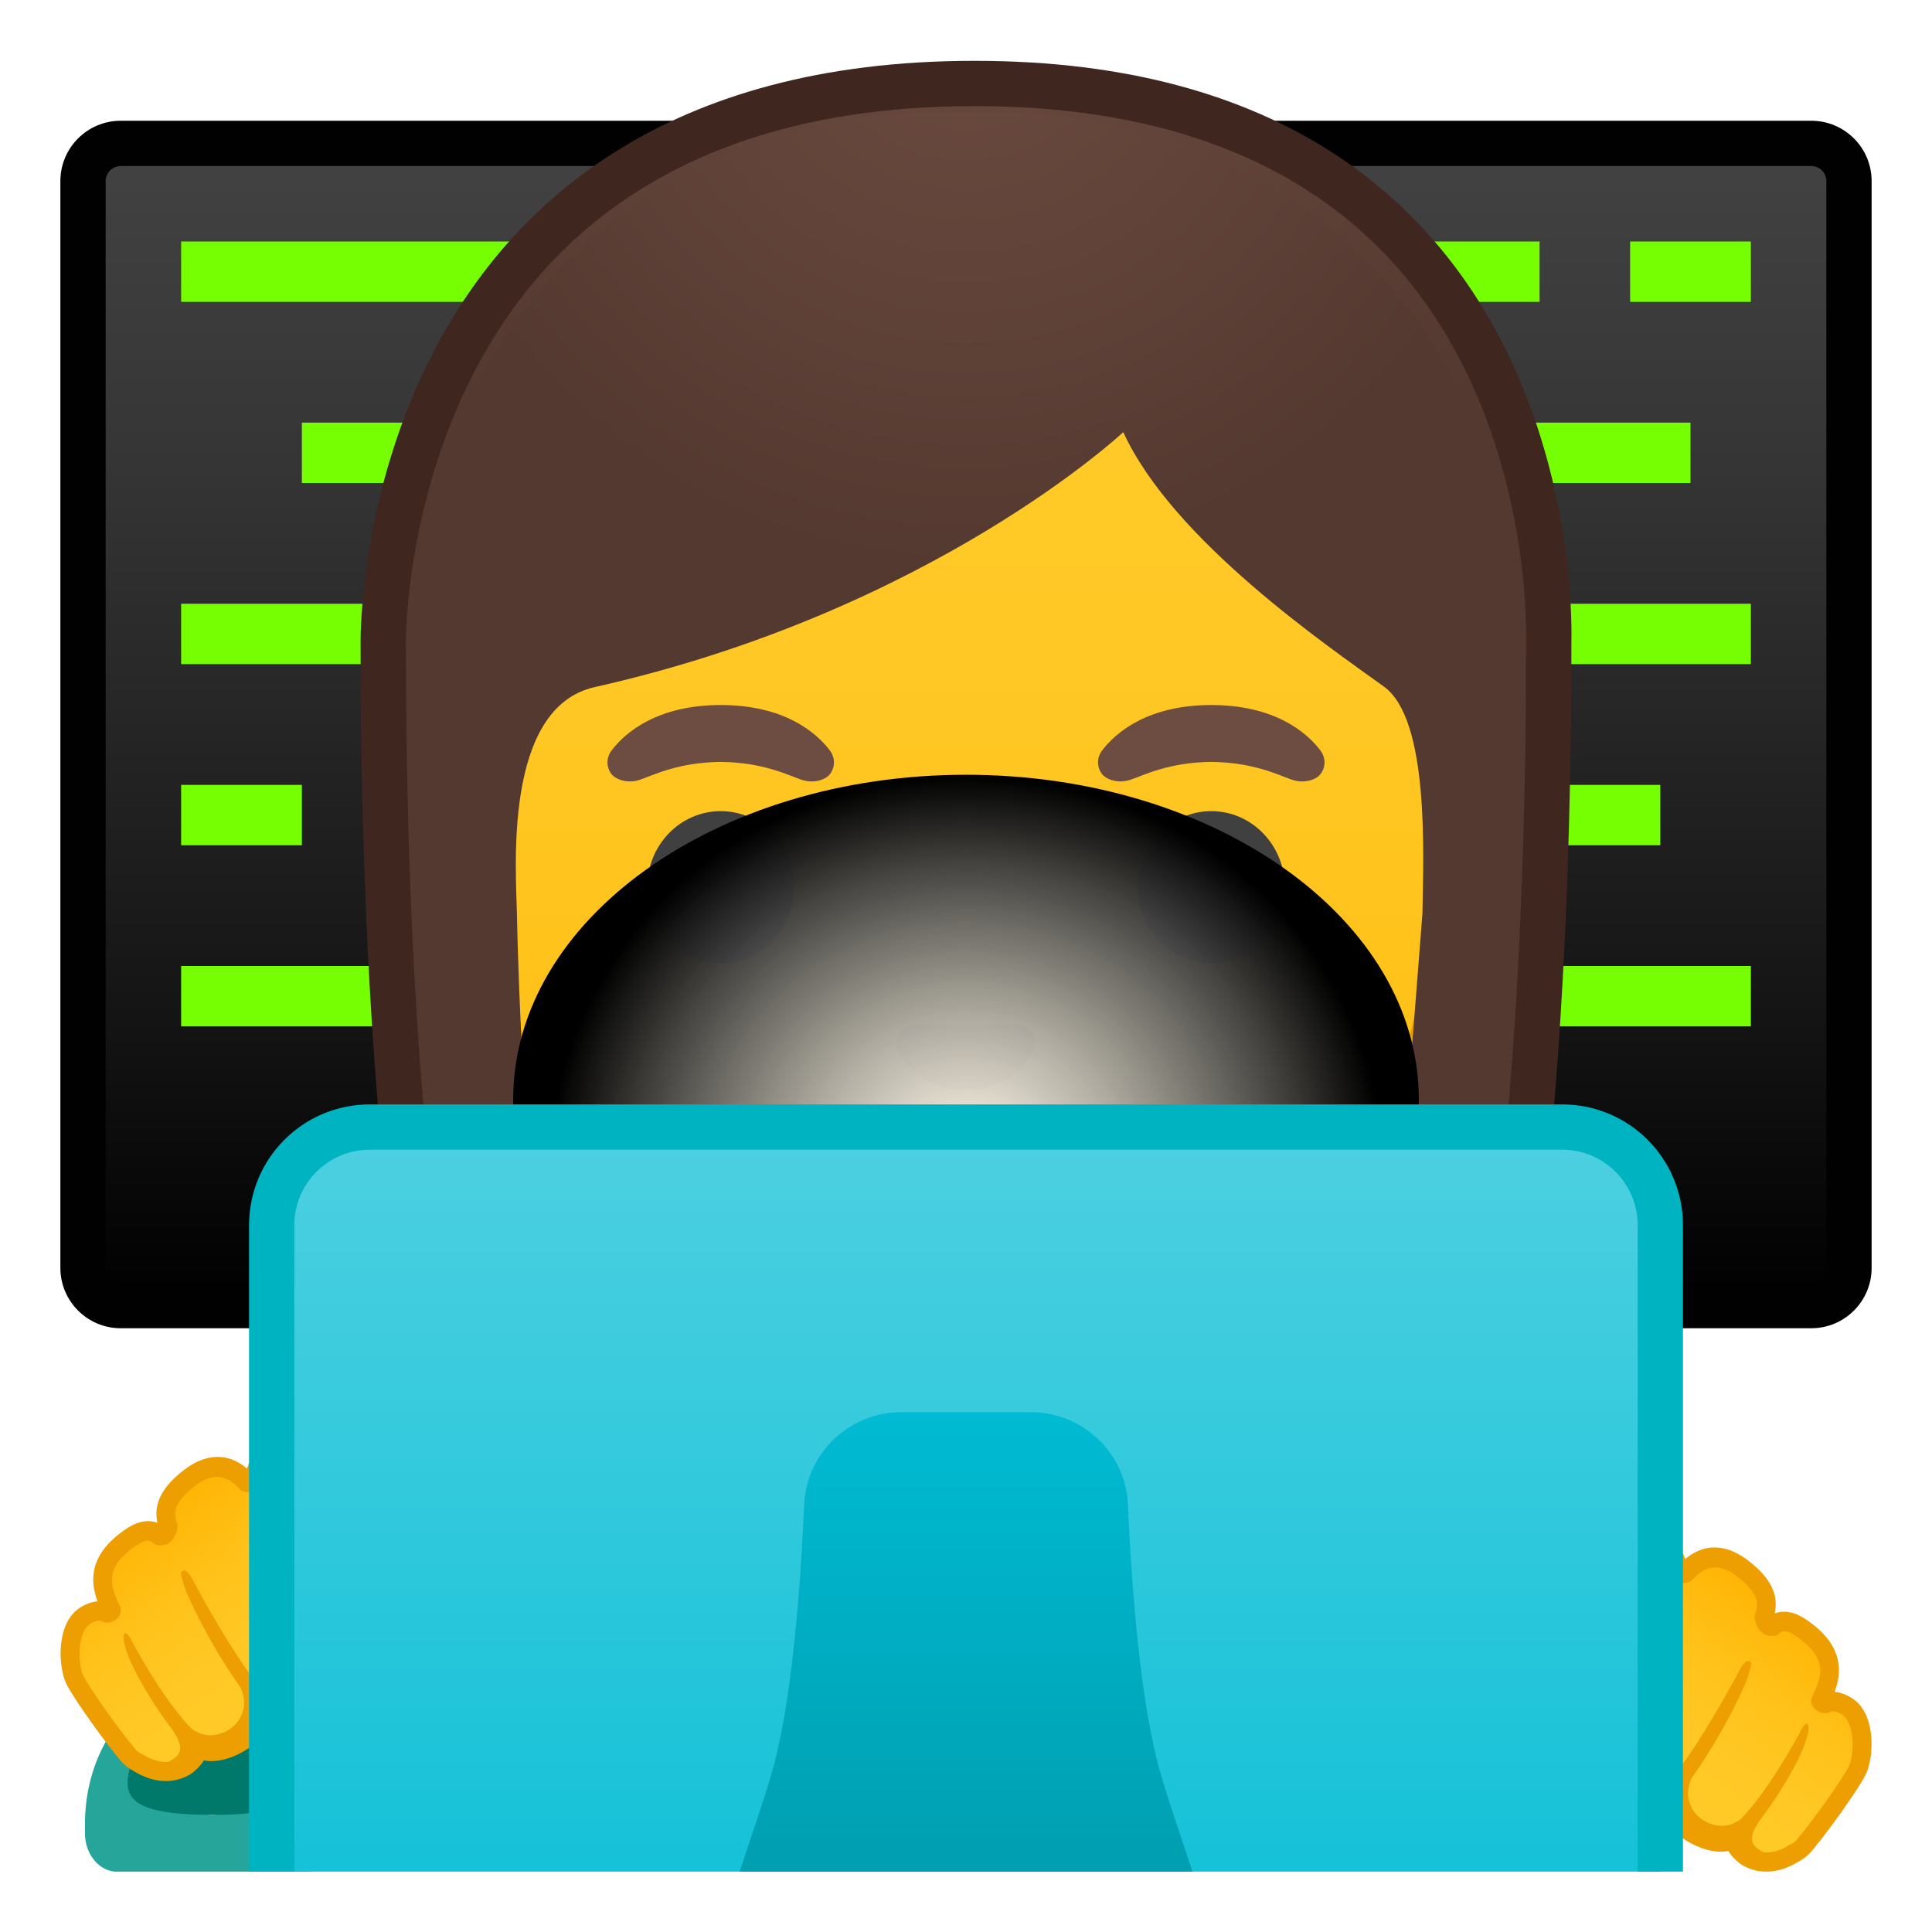
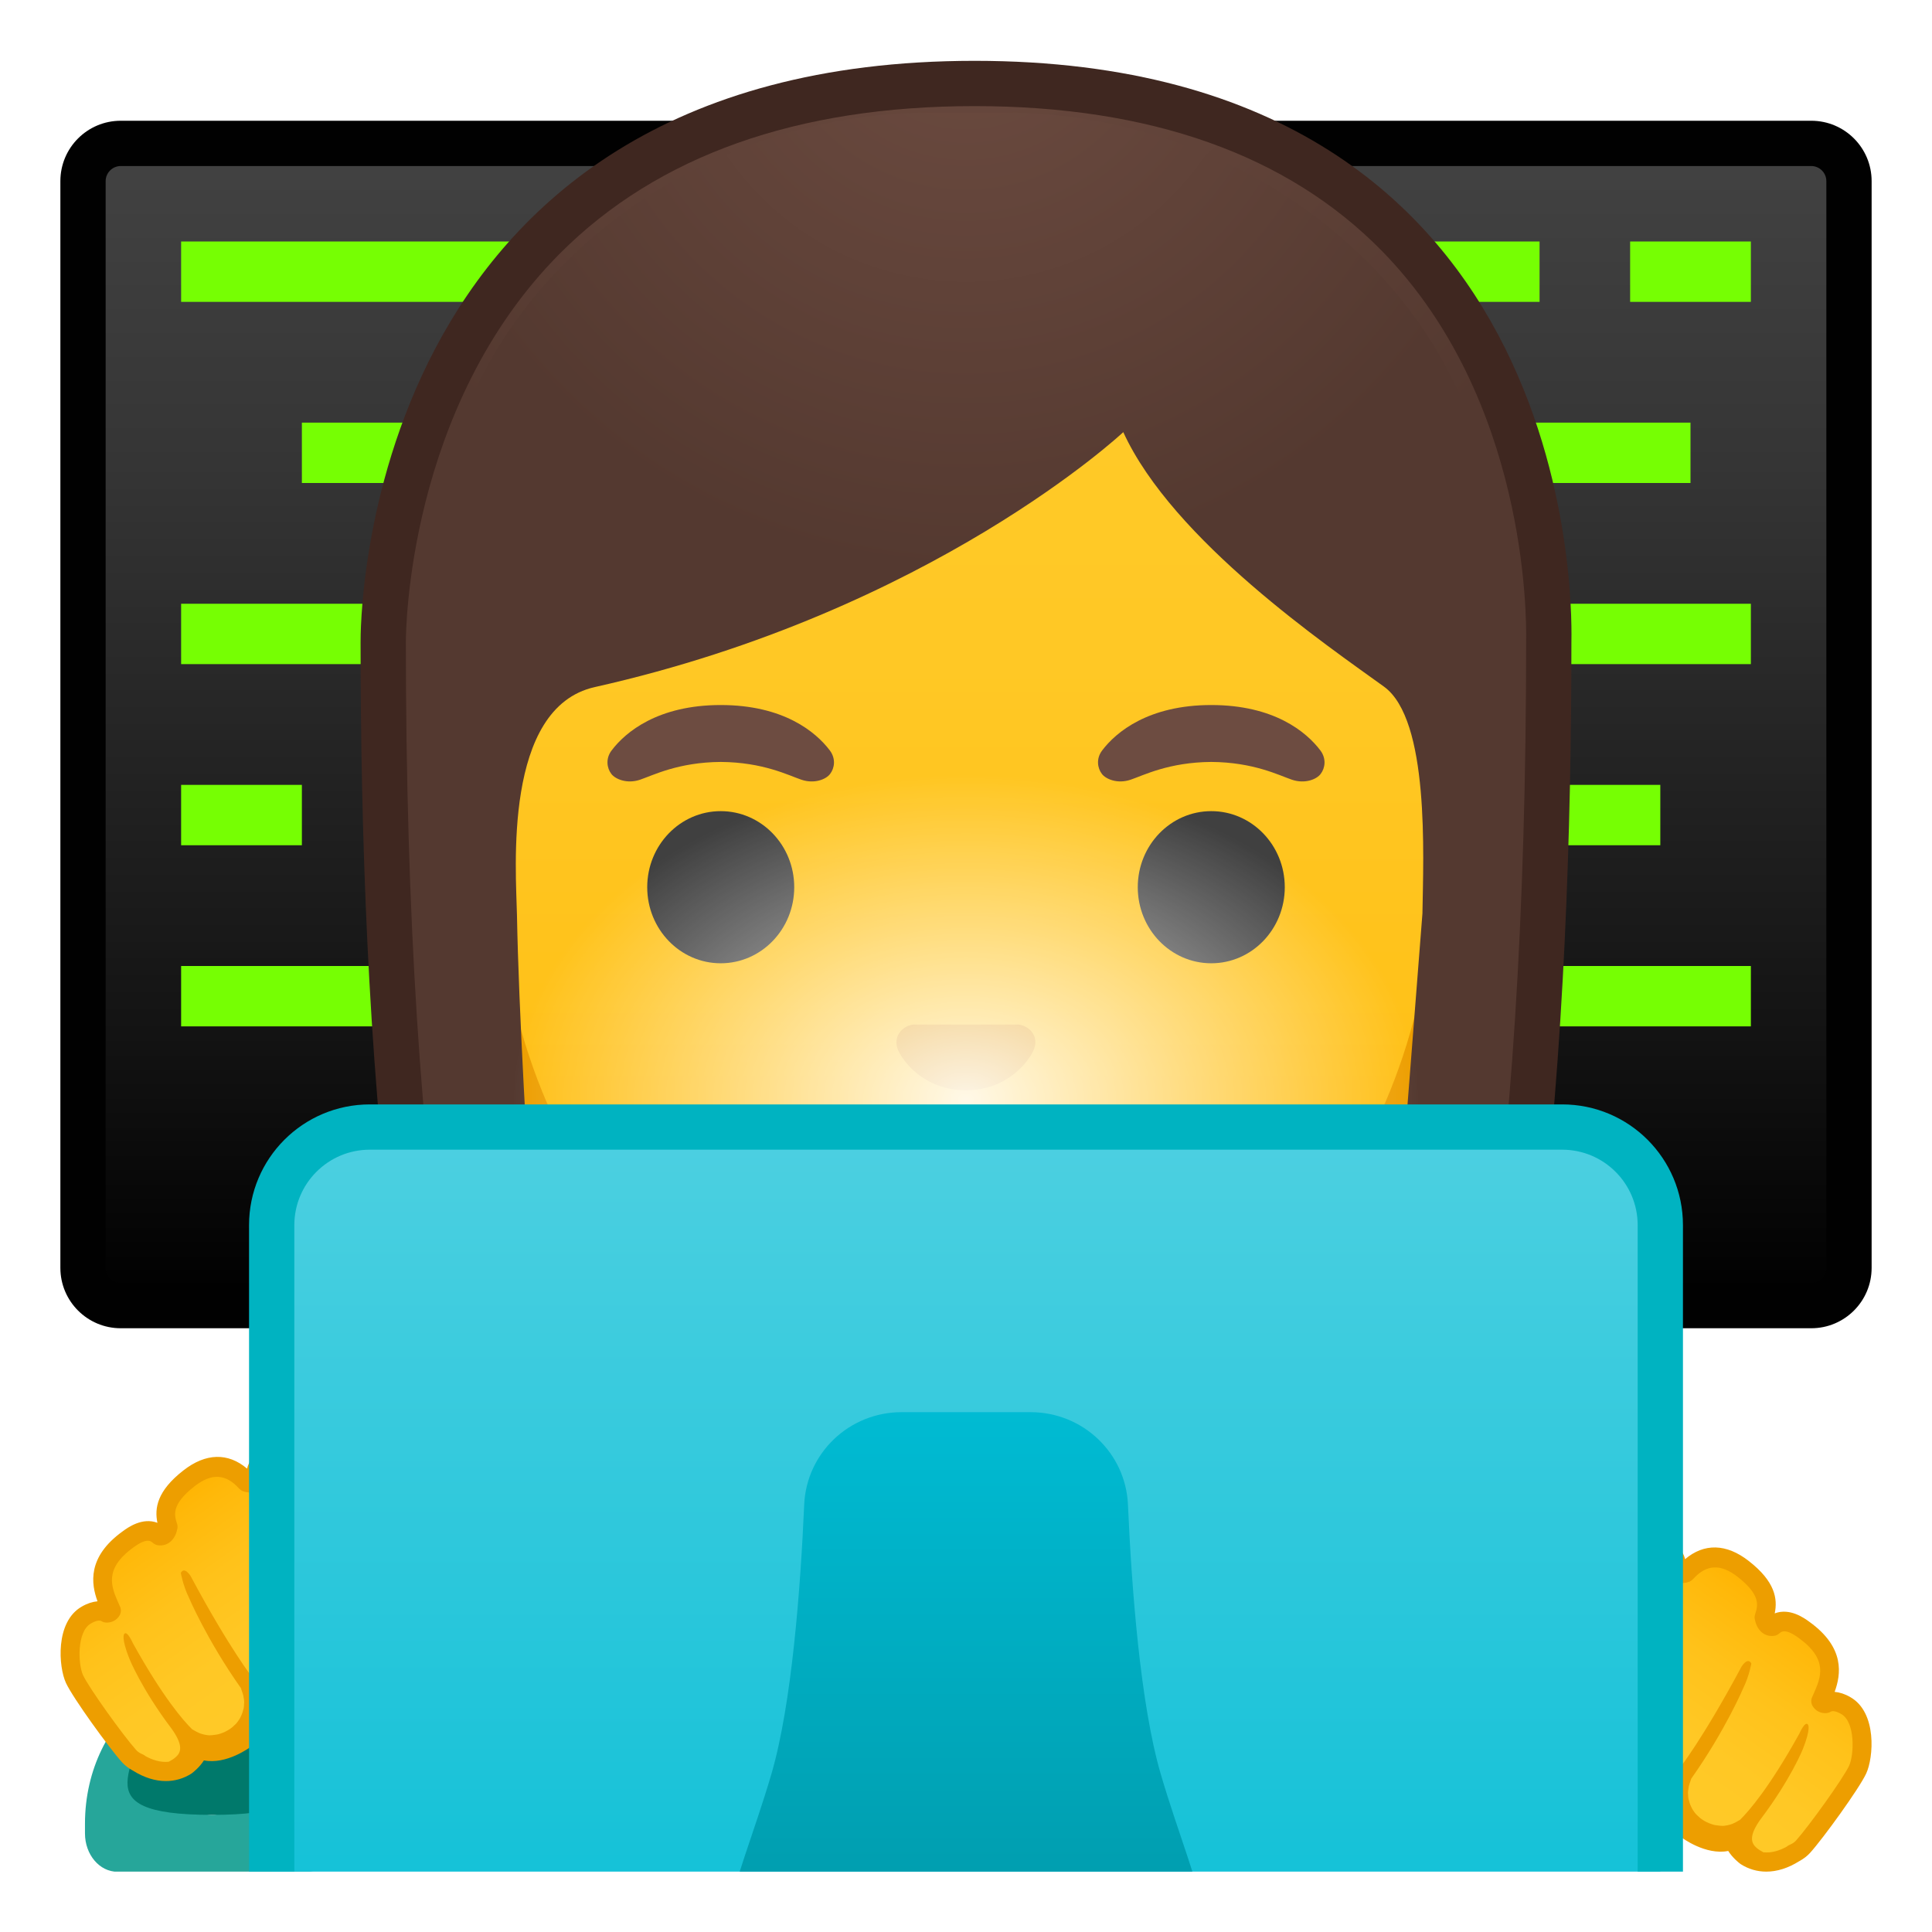
<svg xmlns="http://www.w3.org/2000/svg" xmlns:xlink="http://www.w3.org/1999/xlink" width="128" height="128" style="enable-background:new 0 0 128 128;">
  <g id="_x31_">
    <g>
      <defs>
        <rect id="SVGID_1_" height="120" width="120" x="4" y="4" />
      </defs>
      <clipPath id="SVGID_3_">
        <use style="overflow:visible;" xlink:href="#SVGID_1_" />
      </clipPath>
      <g style="clip-path:url(#SVGID_3_);">
        <g>
          <linearGradient id="SVGID_4_" gradientUnits="userSpaceOnUse" x1="64" x2="64" y1="9.991" y2="86.57">
            <stop offset="3.247793e-03" style="stop-color:#424242" />
            <stop offset="0.271" style="stop-color:#353535" />
            <stop offset="0.764" style="stop-color:#131313" />
            <stop offset="1" style="stop-color:#000000" />
          </linearGradient>
          <path d="M8,86.5c-1.38,0-2.5-1.12-2.5-2.5V12c0-1.38,1.12-2.5,2.5-2.5h112 c1.38,0,2.5,1.12,2.5,2.5v72c0,1.38-1.12,2.5-2.5,2.5H8z" style="fill:url(#SVGID_4_);" />
          <path d="M120,11c0.55,0,1,0.45,1,1v72c0,0.55-0.45,1-1,1H8c-0.55,0-1-0.45-1-1V12c0-0.55,0.45-1,1-1H120 M120,8H8 c-2.21,0-4,1.79-4,4v72c0,2.21,1.79,4,4,4h112c2.21,0,4-1.79,4-4V12C124,9.79,122.21,8,120,8L120,8z" fill="#010101" />
        </g>
        <g>
          <rect height="4" style="fill:#76FF03;" width="24" x="12" y="16" />
          <rect height="4" style="fill:#76FF03;" width="16" x="86" y="16" />
          <rect height="4" style="fill:#76FF03;" width="8" x="108" y="16" />
          <rect height="4" style="fill:#76FF03;" width="8" x="20" y="28" />
          <rect height="4" style="fill:#76FF03;" width="16" x="12" y="40" />
          <rect height="4" style="fill:#76FF03;" width="8" x="12" y="52" />
          <rect height="4" style="fill:#76FF03;" width="12" x="98" y="52" />
          <rect height="4" style="fill:#76FF03;" width="12" x="104" y="40" />
          <rect height="4" style="fill:#76FF03;" width="16" x="12" y="64" />
          <rect height="4" style="fill:#76FF03;" width="20" x="96" y="64" />
          <rect height="4" style="fill:#76FF03;" width="12" x="100" y="28" />
        </g>
      </g>
      <g style="clip-path:url(#SVGID_3_);">
        <radialGradient id="SVGID_5_" cx="-4.84" cy="-132.097" gradientTransform="matrix(0.826 0 0 0.826 68.2483 101.2865)" gradientUnits="userSpaceOnUse" r="57.904">
          <stop offset="0" style="stop-color:#6D4C41" />
          <stop offset="1" style="stop-color:#543930" />
        </radialGradient>
        <path d="M47.02,119.66c0,0-6.8-0.35-10.21-5.09c-7.37-10.23-11.42-35.81-11.42-72.02 c0-1.66,0.26-16.4,10.66-26.83C42.8,8.96,52.4,5.53,64.57,5.53c12.08,0,21.52,3.38,28.05,10.04 c9.82,10.02,10.04,24.16,9.99,26.89c0,36.31-4.06,61.89-11.42,72.12c-3.3,4.59-9.8,5.06-10.25,5.09L64,119.64L47.02,119.66z" style="fill:url(#SVGID_5_);" />
        <path d="M64.57,7.03c11.66,0,20.74,3.23,26.98,9.59c9.6,9.8,9.59,24.2,9.56,25.81l0,0.12 c0,35.9-3.96,61.17-11.14,71.15c-2.84,3.94-8.55,4.43-9.08,4.46l-16.9-0.03l-16.88,0.03c-0.58-0.04-6.25-0.54-9.08-4.46 c-7.18-9.98-11.14-35.24-11.14-71.17c0-0.63,0.08-15.58,10.22-25.75C43.57,10.31,52.81,7.03,64.57,7.03 M64.57,4.03 c-41.01,0-40.68,37.92-40.68,38.52c0,24.56,1.88,59.25,11.71,72.9c3.9,5.41,11.43,5.71,11.43,5.71L64,121.14l16.97,0.03 c0,0,7.53-0.3,11.43-5.71c9.83-13.65,11.71-48.34,11.71-72.9C104.1,41.95,105.58,4.03,64.57,4.03L64.57,4.03z" style="fill:#3F2720;" />
      </g>
      <g style="clip-path:url(#SVGID_3_);">
        <linearGradient id="SVGID_6_" gradientUnits="userSpaceOnUse" x1="64" x2="64" y1="94.614" y2="17.792">
          <stop offset="0" style="stop-color:#FFB300" />
          <stop offset="0.102" style="stop-color:#FFB809" />
          <stop offset="0.371" style="stop-color:#FFC21A" />
          <stop offset="0.659" style="stop-color:#FFC825" />
          <stop offset="1" style="stop-color:#FFCA28" />
        </linearGradient>
        <path d="M64,95.18c-2.3,0-4.91-0.5-7.56-1.43C45.1,89.73,31.87,77.41,31.87,55.86 c0-28.72,17.31-38.91,32.13-38.91s32.13,10.19,32.13,38.91c0,21.58-13.26,33.9-24.61,37.9C68.89,94.69,66.29,95.18,64,95.18z" style="fill:url(#SVGID_6_);" />
        <path d="M64,17.95L64,17.95c8.41,0,16.06,3.25,21.55,9.15c6.27,6.73,9.58,16.68,9.58,28.77 c0,21.06-12.9,33.07-23.94,36.96c-2.53,0.89-5.01,1.36-7.19,1.36c-2.19,0-4.69-0.48-7.23-1.38c-11.03-3.9-23.9-15.92-23.9-36.94 c0-12.09,3.31-22.03,9.58-28.77C47.94,21.19,55.59,17.95,64,17.95 M64,15.95L64,15.95L64,15.95c-17.2,0-33.13,12.79-33.13,39.91 c0,21.79,13.49,34.67,25.23,38.83c2.8,0.99,5.5,1.49,7.9,1.49c2.38,0,5.07-0.49,7.85-1.47c11.76-4.14,25.28-17.03,25.28-38.84 C97.13,28.73,81.2,15.95,64,15.95L64,15.95z" style="fill:#ED9E00;" />
      </g>
      <g style="clip-path:url(#SVGID_3_);">
        <defs>
          <path id="SVGID_7_" d="M30.41,88.75l-1.5-51.44c0-16.95,15.78-29.85,32.73-29.85h4.93c16.95,0,32.54,12.9,32.54,29.85 l-1.5,51.18L30.41,88.75z" />
        </defs>
        <clipPath id="SVGID_8_">
          <use style="overflow:visible;" xlink:href="#SVGID_7_" />
        </clipPath>
        <g style="clip-path:url(#SVGID_8_);">
          <radialGradient id="SVGID_9_" cx="-7.332" cy="-123.248" gradientTransform="matrix(0.796 0 0 0.796 69.8363 97.5939)" gradientUnits="userSpaceOnUse" r="48.206">
            <stop offset="0" style="stop-color:#6D4C41" />
            <stop offset="1" style="stop-color:#543930" />
          </radialGradient>
          <path d="M101.89,42.55c0,0,1.02-35.57-37.81-35.57S26.11,42.55,26.11,42.55s0.33,45.48,3.2,51.39 s7.2,5.71,7.2,5.71s-2.03-26.54-2.26-39.04c-0.06-2.92-0.94-13.73,5.16-15.09c22.36-5.02,35.01-16.89,35.01-16.89 c3.29,7.19,13.58,14.19,17.27,16.86c3.03,2.19,2.61,11.2,2.55,15.03l-3.05,39.06c0,0,4.68,0.37,7.65-5.64 C101.8,87.93,101.89,42.55,101.89,42.55z" style="fill:url(#SVGID_9_);" />
        </g>
      </g>
      <g style="clip-path:url(#SVGID_3_);">
        <path d="M67.81,67.96c-0.1-0.04-0.21-0.07-0.32-0.08h-6.99c-0.11,0.01-0.21,0.04-0.32,0.08 c-0.63,0.26-0.98,0.91-0.68,1.61c0.3,0.7,1.69,2.66,4.49,2.66c2.8,0,4.19-1.96,4.49-2.66C68.79,68.87,68.45,68.22,67.81,67.96z" style="fill:#E59600;" />
        <g>
          <ellipse cx="47.75" cy="58.78" rx="4.87" ry="5.04" style="fill:#404040;" />
          <ellipse cx="80.25" cy="58.78" rx="4.87" ry="5.04" style="fill:#404040;" />
          <path d="M54.98,49.72c-0.93-1.23-3.07-3.01-7.23-3.01s-6.31,1.79-7.23,3.01 c-0.41,0.54-0.31,1.17-0.02,1.55c0.26,0.35,1.04,0.68,1.9,0.39c0.86-0.29,2.54-1.16,5.35-1.18c2.81,0.02,4.49,0.89,5.35,1.18 c0.86,0.29,1.64-0.03,1.9-0.39C55.29,50.89,55.39,50.27,54.98,49.72z" style="fill:#6D4C41;" />
          <path d="M87.48,49.72c-0.93-1.23-3.07-3.01-7.23-3.01c-4.16,0-6.31,1.79-7.23,3.01 c-0.41,0.54-0.31,1.17-0.02,1.55c0.26,0.35,1.04,0.68,1.9,0.39c0.86-0.29,2.54-1.16,5.35-1.18c2.81,0.02,4.49,0.89,5.35,1.18 c0.86,0.29,1.64-0.03,1.9-0.39C87.79,50.89,87.89,50.27,87.48,49.72z" style="fill:#6D4C41;" />
        </g>
        <path d="M72.32,76.04c-3.15,1.87-13.46,1.87-16.61,0c-1.81-1.07-3.65,0.57-2.9,2.21 c0.74,1.61,6.37,5.36,11.23,5.36s10.42-3.75,11.16-5.36C75.95,76.61,74.12,74.97,72.32,76.04z" style="fill:#795548;" />
      </g>
-       <radialGradient id="SVGID_10_" cx="85.333" cy="71.209" gradientTransform="matrix(3.970535e-11 -0.9556 1.0212 4.976572e-11 -8.7188 158.715)" gradientUnits="userSpaceOnUse" r="27.001">
-         <stop offset="0" style="stop-color:#FFFFFF;stop-opacity:0.9" />
-         <stop offset="0.123" style="stop-color:#E7E7E7;stop-opacity:0.912" />
-         <stop offset="0.383" style="stop-color:#A8A8A8;stop-opacity:0.938" />
-         <stop offset="0.757" style="stop-color:#444444;stop-opacity:0.976" />
-         <stop offset="1" style="stop-color:#000000" />
-       </radialGradient>
-       <ellipse cx="64" cy="72.83" rx="30" ry="21.5" style="clip-path:url(#SVGID_3_);fill:url(#SVGID_10_);" />
+       <linearGradient id="linearGradient5930">
+         <stop style="stop-color:#ffffff;stop-opacity:0.9;" offset="0" id="stop5932" />
+         <stop style="stop-color:#ffffff;stop-opacity:0;" offset="1" id="stop5934" />
+       </linearGradient>
+       <radialGradient xlink:href="#linearGradient5930" id="radialGradient5936" cx="64" cy="72.83" fx="64" fy="72.83" r="30" gradientTransform="matrix(1,0,0,0.7166667,0,20.63517)" gradientUnits="userSpaceOnUse" />
+       <ellipse cx="64" cy="72.83" rx="30" ry="21.5" style="clip-path:url(#SVGID_2_);fill:url(#radialGradient5936)" />
      <g style="clip-path:url(#SVGID_3_);">
        <path d="M18.45,112.37c0.01,0.15,0.01,0.3,0.01,0.45c0,4.1-1.98,7.42-4.41,7.42 c-2.44,0-4.41-3.32-4.41-7.42c0-0.15,0.01-0.3,0.01-0.45c-2.41,1.75-4.02,4.87-4.02,8.45v0.65c0,1.4,0.96,2.54,2.15,2.54h12.54 c1.19,0,2.15-1.13,2.15-2.54v-0.65C22.47,117.24,20.86,114.11,18.45,112.37z" style="fill:#26A69A;" />
        <path d="M14.05,120.24c9,0,4.41-3.32,4.41-7.42c0-0.15-0.01-0.3-0.01-0.45c-1.28-0.93-2.79-1.48-4.4-1.48 c-1.62,0-3.12,0.55-4.4,1.48c-0.01,0.15-0.01,0.3-0.01,0.45C9.63,116.92,5,120.24,14.05,120.24z" style="fill:#00796B;" />
      </g>
      <g style="clip-path:url(#SVGID_3_);">
        <linearGradient id="SVGID_11_" gradientUnits="userSpaceOnUse" x1="20.428" x2="10.748" y1="112.917" y2="99.14">
          <stop offset="0" style="stop-color:#FFCA28" />
          <stop offset="0.341" style="stop-color:#FFC825" />
          <stop offset="0.629" style="stop-color:#FFC21A" />
          <stop offset="0.898" style="stop-color:#FFB809" />
          <stop offset="1" style="stop-color:#FFB300" />
        </linearGradient>
        <path d="M27.98,106.8c-0.11-2.84-2.23-8.7-5-9.19c-0.17-0.03-0.32-0.11-0.41-0.25 c-0.44-0.67-1.85-2.47-4.43-1.05c-0.96,0.53-1.3,1-1.14,1.68c-0.12,0.14-0.34,0.31-0.66,0.18c-1.04-1.16-2.32-1.4-3.81-0.24 c-1.69,1.32-1.69,2.26-1.38,3.19l-0.01,0.01c0,0-0.08,0.65-0.56,0.59c-0.51-0.44-1.13-0.44-2.09,0.26 c-2.6,1.88-1.53,3.66-1.09,4.71c-0.06,0.1-0.16,0.17-0.32,0.16c-0.34-0.18-0.77-0.18-1.35,0.15c-1.38,0.79-1.18,3.39-0.79,4.24 c0.43,0.93,2.8,4.19,3.62,5.11c0.19,0.21,0.42,0.36,0.67,0.46c-0.03-0.01-0.06-0.02-0.08-0.03c0.71,0.44,1.95,0.97,3.16,0.22 c0,0,0.77-0.56,0.84-1.15c1.31,0.73,3.12-0.63,3.12-0.63c0.85-0.65,1.07-1.38,1.04-2.01l0,0c0.43,0.26,0.9,0.36,1.35,0.37 c1.36,0.04,2.61-0.76,2.61-0.76c1.95-1.11,2.34-2.27,2.33-3.04c1.01,0.63,2.26,0.16,2.26,0.16 C28.05,108.95,27.98,106.8,27.98,106.8z" style="fill:url(#SVGID_11_);" />
        <path d="M28.62,106.78C28.62,106.78,28.62,106.77,28.62,106.78c-0.12-3.05-2.36-9.23-5.51-9.77 c-1.25-1.91-3.22-2.38-5.27-1.26c-0.62,0.34-1.3,0.81-1.47,1.55c-1.26-1.07-2.74-1.04-4.22,0.12c-1.75,1.36-1.92,2.51-1.72,3.47 c-1-0.38-1.96,0.31-2.31,0.57c-2.36,1.7-2.08,3.48-1.66,4.63c-0.33,0.03-0.68,0.14-1.04,0.35c-1.78,1.01-1.54,4.01-1.05,5.06 c0.47,1.01,2.86,4.31,3.72,5.26c0.19,0.21,0.43,0.39,0.7,0.54c0.01,0,0.01,0.01,0.02,0.01c0.73,0.46,1.47,0.69,2.18,0.69 c0.59,0,1.17-0.16,1.7-0.5c0.11-0.08,0.53-0.41,0.82-0.87c1.5,0.3,3.07-0.87,3.14-0.93c0.68-0.52,1.02-1.09,1.18-1.61 c0.26,0.07,0.53,0.1,0.82,0.11c1.52,0.03,2.91-0.83,2.94-0.85c1.59-0.9,2.27-1.88,2.52-2.71c1,0.23,1.93-0.11,2.01-0.14 C28.67,109.37,28.63,106.88,28.62,106.78z M25.92,108.3c-0.79,0.59-1.5,0.68-2.08,0.44c-0.57-0.47-1.08-1.42-1.08-1.42 c-2.25-4.13-3.8-6.2-3.8-6.2c-0.15-0.18-0.48-0.75-0.95-1.04c-0.59-0.36-0.42,0.28-0.42,0.28c2.62,4.08,4.21,7.34,4.21,7.34 c0.68,1.24,0.56,2.11,0.36,2.6c-0.22,0.59-1.53,1.43-1.53,1.43c-2.64,1.58-3.86-0.53-3.86-0.53s-1.55-1.94-4.14-6.78 c0,0-0.41-0.67-0.65-0.21c0,0,0.14,0.82,0.52,1.6c0,0,1.18,2.8,3.46,6.03c0.02,0.05,0.03,0.1,0.05,0.15 c0.04,0.11,0.08,0.23,0.11,0.34c0.01,0.04,0.01,0.08,0.02,0.13c0.02,0.11,0.04,0.22,0.04,0.33c0,0.04-0.01,0.07-0.01,0.1 c0,0.11-0.01,0.21-0.03,0.31c-0.01,0.03-0.02,0.06-0.03,0.09c-0.02,0.1-0.05,0.2-0.09,0.29c-0.01,0.03-0.03,0.06-0.04,0.09 c-0.04,0.09-0.08,0.17-0.13,0.25c-0.02,0.03-0.05,0.06-0.07,0.1c-0.05,0.07-0.09,0.13-0.15,0.19c-0.04,0.04-0.09,0.08-0.13,0.12 c-0.04,0.04-0.08,0.08-0.13,0.12c-0.09,0.07-0.19,0.14-0.28,0.19c-0.22,0.13-0.42,0.2-0.63,0.26c-0.06,0.02-0.12,0.02-0.18,0.03 c-0.14,0.02-0.27,0.04-0.4,0.04c-0.06,0-0.13-0.01-0.19-0.02c-0.12-0.02-0.24-0.04-0.35-0.08c-0.05-0.02-0.11-0.03-0.16-0.06 c-0.12-0.05-0.24-0.12-0.36-0.19c-0.03-0.02-0.06-0.03-0.09-0.05c-0.59-0.58-1.95-2.14-3.93-5.71c0,0-0.39-0.9-0.58-0.59 c0,0-0.2,0.24,0.35,1.62c0,0,0.79,1.98,2.79,4.63c0.73,1.01,0.66,1.5,0.37,1.81c-0.02,0.02-0.05,0.04-0.07,0.07 c-0.14,0.13-0.31,0.23-0.48,0.32c-0.56,0.06-1.1-0.13-1.54-0.37c-0.05-0.05-0.12-0.09-0.19-0.12c-0.19-0.08-0.34-0.18-0.44-0.3 c-0.85-0.95-3.13-4.12-3.51-4.95c-0.33-0.72-0.42-2.88,0.52-3.42c0.48-0.28,0.67-0.18,0.73-0.14c0.08,0.05,0.18,0.07,0.27,0.08 c0.37,0.02,0.71-0.15,0.9-0.47c0.1-0.17,0.12-0.38,0.04-0.57l-0.12-0.27c-0.46-1.05-0.98-2.24,1-3.67 c0.89-0.65,1.15-0.43,1.3-0.29c0.1,0.08,0.22,0.14,0.34,0.15c0.69,0.08,1.13-0.44,1.25-1.02c0.04-0.13,0.05-0.27,0-0.41 c-0.18-0.56-0.41-1.26,1.17-2.49c1.12-0.87,2.06-0.82,2.94,0.16c0.07,0.07,0.15,0.13,0.24,0.17c0.51,0.2,1.02,0.07,1.39-0.36 c0.13-0.16,0.18-0.36,0.13-0.56c-0.05-0.19-0.11-0.46,0.82-0.97c1.48-0.81,2.69-0.53,3.59,0.84c0.18,0.28,0.48,0.46,0.83,0.53 c0.11,0.02,0.22,0.06,0.33,0.1c1.13,1.8,2.32,4.06,2.84,5.05C26.99,105.22,27.63,107.01,25.92,108.3z" style="fill:#ED9E00;" />
      </g>
      <g style="clip-path:url(#SVGID_3_);">
        <linearGradient id="SVGID_12_" gradientTransform="matrix(-1 0 0 1 -71.3606 0)" gradientUnits="userSpaceOnUse" x1="-178.945" x2="-188.626" y1="118.917" y2="105.14">
          <stop offset="0" style="stop-color:#FFCA28" />
          <stop offset="0.341" style="stop-color:#FFC825" />
          <stop offset="0.629" style="stop-color:#FFC21A" />
          <stop offset="0.898" style="stop-color:#FFB809" />
          <stop offset="1" style="stop-color:#FFB300" />
        </linearGradient>
        <path d="M100.03,112.8c0.11-2.84,2.23-8.7,5-9.19c0.17-0.03,0.32-0.11,0.41-0.25 c0.44-0.67,1.85-2.47,4.43-1.05c0.96,0.53,1.3,1,1.14,1.68c0.12,0.14,0.34,0.31,0.66,0.18c1.04-1.16,2.32-1.4,3.81-0.24 c1.69,1.32,1.69,2.26,1.38,3.19l0.01,0.01c0,0,0.08,0.65,0.56,0.59c0.51-0.44,1.13-0.44,2.09,0.26c2.6,1.88,1.53,3.66,1.09,4.71 c0.06,0.1,0.16,0.17,0.32,0.16c0.34-0.18,0.77-0.18,1.35,0.15c1.38,0.79,1.18,3.39,0.79,4.24c-0.43,0.93-2.8,4.19-3.62,5.11 c-0.19,0.21-0.42,0.36-0.67,0.46c0.03-0.01,0.06-0.02,0.08-0.03c-0.71,0.44-1.95,0.97-3.16,0.22c0,0-0.77-0.56-0.84-1.15 c-1.31,0.73-3.12-0.63-3.12-0.63c-0.85-0.65-1.07-1.38-1.04-2.01l0,0c-0.43,0.26-0.9,0.36-1.35,0.37 c-1.36,0.04-2.61-0.76-2.61-0.76c-1.95-1.11-2.34-2.27-2.33-3.04c-1.01,0.63-2.26,0.16-2.26,0.16 C99.96,114.95,100.03,112.8,100.03,112.8z" style="fill:url(#SVGID_12_);" />
        <path d="M99.39,112.78C99.39,112.78,99.39,112.77,99.39,112.78c0.12-3.05,2.36-9.23,5.51-9.77 c1.25-1.91,3.22-2.38,5.27-1.26c0.62,0.34,1.3,0.81,1.47,1.55c1.26-1.07,2.74-1.04,4.22,0.12c1.75,1.36,1.92,2.51,1.72,3.47 c1-0.38,1.96,0.31,2.31,0.57c2.36,1.7,2.08,3.48,1.66,4.63c0.33,0.03,0.68,0.14,1.04,0.35c1.78,1.01,1.54,4.01,1.05,5.06 c-0.47,1.01-2.86,4.31-3.72,5.26c-0.19,0.21-0.43,0.39-0.7,0.54c-0.01,0-0.01,0.01-0.02,0.01c-0.73,0.46-1.47,0.69-2.18,0.69 c-0.59,0-1.17-0.16-1.7-0.5c-0.11-0.08-0.53-0.41-0.82-0.87c-1.5,0.3-3.07-0.87-3.14-0.93c-0.68-0.52-1.02-1.09-1.18-1.61 c-0.26,0.07-0.53,0.1-0.82,0.11c-1.52,0.03-2.91-0.83-2.94-0.85c-1.59-0.9-2.27-1.88-2.52-2.71c-1,0.23-1.93-0.11-2.01-0.14 C99.34,115.37,99.39,112.88,99.39,112.78z M102.09,114.3c0.79,0.59,1.5,0.68,2.08,0.44c0.57-0.47,1.08-1.42,1.08-1.42 c2.25-4.13,3.8-6.2,3.8-6.2c0.15-0.18,0.48-0.75,0.95-1.04c0.59-0.36,0.42,0.28,0.42,0.28c-2.62,4.08-4.21,7.34-4.21,7.34 c-0.68,1.24-0.56,2.11-0.36,2.6c0.22,0.59,1.53,1.43,1.53,1.43c2.64,1.58,3.86-0.53,3.86-0.53s1.55-1.94,4.14-6.78 c0,0,0.41-0.67,0.65-0.21c0,0-0.14,0.82-0.52,1.6c0,0-1.18,2.8-3.46,6.03c-0.02,0.05-0.03,0.1-0.05,0.15 c-0.04,0.11-0.08,0.23-0.11,0.34c-0.01,0.04-0.01,0.08-0.02,0.13c-0.02,0.11-0.04,0.22-0.04,0.33c0,0.04,0.01,0.07,0.01,0.1 c0,0.11,0.01,0.21,0.03,0.31c0.01,0.03,0.02,0.06,0.03,0.09c0.02,0.1,0.05,0.2,0.09,0.29c0.01,0.03,0.03,0.06,0.04,0.09 c0.04,0.09,0.08,0.17,0.13,0.25c0.02,0.03,0.05,0.06,0.07,0.1c0.05,0.07,0.09,0.13,0.15,0.19c0.04,0.04,0.09,0.08,0.13,0.12 c0.04,0.04,0.08,0.08,0.13,0.12c0.09,0.07,0.19,0.14,0.28,0.19c0.22,0.13,0.42,0.2,0.63,0.26c0.06,0.02,0.12,0.02,0.18,0.03 c0.14,0.02,0.27,0.04,0.4,0.04c0.06,0,0.13-0.01,0.19-0.02c0.12-0.02,0.24-0.04,0.35-0.08c0.05-0.02,0.11-0.03,0.16-0.06 c0.12-0.05,0.24-0.12,0.36-0.19c0.03-0.02,0.06-0.03,0.09-0.05c0.59-0.58,1.95-2.14,3.93-5.71c0,0,0.39-0.9,0.58-0.59 c0,0,0.2,0.24-0.35,1.62c0,0-0.79,1.98-2.79,4.63c-0.73,1.01-0.66,1.5-0.37,1.81c0.02,0.02,0.05,0.04,0.07,0.07 c0.14,0.13,0.31,0.23,0.48,0.32c0.56,0.06,1.1-0.13,1.54-0.37c0.05-0.05,0.12-0.09,0.19-0.12c0.19-0.08,0.34-0.18,0.44-0.3 c0.85-0.95,3.13-4.12,3.51-4.95c0.33-0.72,0.42-2.88-0.52-3.42c-0.48-0.28-0.67-0.18-0.73-0.14c-0.08,0.05-0.18,0.07-0.27,0.08 c-0.37,0.02-0.71-0.15-0.9-0.47c-0.1-0.17-0.12-0.38-0.04-0.57l0.12-0.27c0.46-1.05,0.98-2.24-1-3.67 c-0.89-0.65-1.15-0.43-1.3-0.29c-0.1,0.08-0.22,0.14-0.34,0.15c-0.69,0.08-1.13-0.44-1.25-1.02c-0.04-0.13-0.05-0.27,0-0.41 c0.18-0.56,0.41-1.26-1.17-2.49c-1.12-0.87-2.06-0.82-2.94,0.16c-0.07,0.07-0.15,0.13-0.24,0.17c-0.51,0.2-1.02,0.07-1.39-0.36 c-0.13-0.16-0.18-0.36-0.13-0.56c0.05-0.19,0.11-0.46-0.82-0.97c-1.48-0.81-2.69-0.53-3.59,0.84c-0.18,0.28-0.48,0.46-0.83,0.53 c-0.11,0.02-0.22,0.06-0.33,0.1c-1.13,1.8-2.32,4.06-2.84,5.05C101.02,111.22,100.39,113.01,102.09,114.3z" style="fill:#ED9E00;" />
      </g>
      <g style="clip-path:url(#SVGID_3_);">
        <linearGradient id="SVGID_13_" gradientUnits="userSpaceOnUse" x1="64" x2="64" y1="74.525" y2="142.939">
          <stop offset="0" style="stop-color:#4DD0E1" />
          <stop offset="1" style="stop-color:#00BCD4" />
        </linearGradient>
        <path d="M24.5,142.5c-3.58,0-6.5-2.92-6.5-6.5V81.17c0-3.58,2.92-6.5,6.5-6.5h79 c3.58,0,6.5,2.92,6.5,6.5V136c0,3.58-2.92,6.5-6.5,6.5H24.5z" style="fill:url(#SVGID_13_);" />
        <path d="M103.5,76.17c2.76,0,5,2.24,5,5V136c0,2.76-2.24,5-5,5h-79c-2.76,0-5-2.24-5-5V81.17 c0-2.76,2.24-5,5-5H103.5 M103.5,73.17h-79c-4.42,0-8,3.58-8,8V136c0,4.42,3.58,8,8,8h79c4.42,0,8-3.58,8-8V81.17 C111.5,76.75,107.92,73.17,103.5,73.17L103.5,73.17z" style="fill:#00B3C1;" />
      </g>
      <linearGradient id="SVGID_14_" gradientUnits="userSpaceOnUse" x1="64" x2="64" y1="92.596" y2="131.874">
        <stop offset="0" style="stop-color:#00BCD4" />
        <stop offset="1" style="stop-color:#0097A7" />
      </linearGradient>
      <path d="M76.91,117.56c-1.37-4.66-1.94-12.44-2.18-17.87 c-0.15-3.43-2.99-6.13-6.45-6.13h-3.89h-0.77h-3.89c-3.46,0-6.3,2.7-6.45,6.13c-0.24,5.44-0.81,13.21-2.18,17.87 c-2.27,7.72-5.81,13.99,0.34,13.99c4.91,0,10.23,0,12.18,0c0.49,0,0.77,0,0.77,0c1.95,0,7.27,0,12.18,0 C82.72,131.55,79.17,125.28,76.91,117.56z" style="clip-path:url(#SVGID_3_);fill:url(#SVGID_14_);" />
    </g>
  </g>
  <g id="grid" style="display:none;">
    <g style="display:inline;">
      <g style="opacity:0.6;">
        <circle cx="-96" cy="64" r="28" style="opacity:0.61;fill:none;stroke:#000000;stroke-width:0.263;stroke-miterlimit:10;" />
        <line style="opacity:0.61;fill:none;stroke:#000000;stroke-width:0.25;stroke-miterlimit:10;" x1="-76" x2="-76" y1="0" y2="128" />
        <line style="opacity:0.61;fill:none;stroke:#000000;stroke-width:0.25;stroke-miterlimit:10;" x1="-116" x2="-116" y1="0" y2="128" />
        <line style="opacity:0.61;fill:none;stroke:#000000;stroke-width:0.25;stroke-miterlimit:10;" x1="-96" x2="-96" y1="0" y2="128" />
        <line style="opacity:0.61;fill:none;stroke:#000000;stroke-width:0.25;stroke-miterlimit:10;" x1="-32" x2="-160" y1="64" y2="64" />
        <line style="opacity:0.61;fill:none;stroke:#000000;stroke-width:0.25;stroke-miterlimit:10;" x1="-32" x2="-160" y1="44" y2="44" />
        <line style="opacity:0.61;fill:none;stroke:#000000;stroke-width:0.25;stroke-miterlimit:10;" x1="-32" x2="-160" y1="83.75" y2="83.75" />
        <line style="opacity:0.61;fill:none;stroke:#000000;stroke-width:0.25;stroke-miterlimit:10;" x1="-32" x2="-160" y1="128" y2="0" />
        <line style="opacity:0.61;fill:none;stroke:#000000;stroke-width:0.25;stroke-miterlimit:10;" x1="-160" x2="-32" y1="128" y2="0" />
        <g style="opacity:0.61;">
          <path d="M-96,4.26c32.94,0,59.74,26.8,59.74,59.74s-26.8,59.74-59.74,59.74s-59.74-26.8-59.74-59.74S-128.94,4.26-96,4.26 M-96,4c-33.14,0-60,26.86-60,60s26.86,60,60,60s60-26.86,60-60S-62.86,4-96,4L-96,4z" />
        </g>
        <path d="M-52.03,115.97h-87.94 c-4.42,0-8.03-3.61-8.03-8.03V20.03c0-4.42,3.61-8.03,8.03-8.03h87.94c4.42,0,8.03,3.61,8.03,8.03v87.91 C-44,112.36-47.61,115.97-52.03,115.97z" style="opacity:0.61;fill:none;stroke:#000000;stroke-width:0.258;stroke-miterlimit:10;" />
        <path d="M-60,124h-72 c-4.4,0-8-3.6-8-8V12c0-4.4,3.6-8,8-8h72c4.4,0,8,3.6,8,8v104C-52,120.4-55.6,124-60,124z" style="opacity:0.61;fill:none;stroke:#000000;stroke-width:0.263;stroke-miterlimit:10;" />
        <path d="M-46.23,108h-99.54 c-5.63,0-10.23-4.6-10.23-10.23V30.28c0-5.63,4.6-10.23,10.23-10.23h99.54c5.63,0,10.23,4.6,10.23,10.23v67.48 C-36,103.4-40.6,108-46.23,108z" style="opacity:0.61;fill:none;stroke:#000000;stroke-width:0.263;stroke-miterlimit:10;" />
      </g>
      <g>
        <g style="opacity:0.2;">
          <defs>
            <rect id="SVGID_2_" height="128" style="opacity:0.2;" width="128" x="-160" y="0" />
          </defs>
          <clipPath id="SVGID_15_">
            <use style="overflow:visible;" xlink:href="#SVGID_2_" />
          </clipPath>
          <g style="clip-path:url(#SVGID_15_);">
            <g>
              <line style="fill:none;stroke:#000000;stroke-width:0.25;stroke-miterlimit:10;" x1="-188" x2="-188" y1="160" y2="-32" />
              <line style="fill:none;stroke:#000000;stroke-width:0.25;stroke-miterlimit:10;" x1="-184" x2="-184" y1="160" y2="-32" />
              <line style="fill:none;stroke:#000000;stroke-width:0.25;stroke-miterlimit:10;" x1="-180" x2="-180" y1="160" y2="-32" />
              <line style="fill:none;stroke:#000000;stroke-width:0.25;stroke-miterlimit:10;" x1="-176" x2="-176" y1="160" y2="-32" />
              <line style="fill:none;stroke:#000000;stroke-width:0.25;stroke-miterlimit:10;" x1="-172" x2="-172" y1="160" y2="-32" />
              <line style="fill:none;stroke:#000000;stroke-width:0.25;stroke-miterlimit:10;" x1="-168" x2="-168" y1="160" y2="-32" />
              <line style="fill:none;stroke:#000000;stroke-width:0.25;stroke-miterlimit:10;" x1="-164" x2="-164" y1="160" y2="-32" />
              <line style="fill:none;stroke:#000000;stroke-width:0.25;stroke-miterlimit:10;" x1="-160" x2="-160" y1="160" y2="-32" />
              <line style="fill:none;stroke:#000000;stroke-width:0.25;stroke-miterlimit:10;" x1="-156" x2="-156" y1="160" y2="-32" />
              <line style="fill:none;stroke:#000000;stroke-width:0.25;stroke-miterlimit:10;" x1="-152" x2="-152" y1="160" y2="-32" />
              <line style="fill:none;stroke:#000000;stroke-width:0.25;stroke-miterlimit:10;" x1="-148" x2="-148" y1="160" y2="-32" />
              <line style="fill:none;stroke:#000000;stroke-width:0.25;stroke-miterlimit:10;" x1="-144" x2="-144" y1="160" y2="-32" />
              <line style="fill:none;stroke:#000000;stroke-width:0.25;stroke-miterlimit:10;" x1="-140" x2="-140" y1="160" y2="-32" />
              <line style="fill:none;stroke:#000000;stroke-width:0.25;stroke-miterlimit:10;" x1="-136" x2="-136" y1="160" y2="-32" />
              <line style="fill:none;stroke:#000000;stroke-width:0.25;stroke-miterlimit:10;" x1="-132" x2="-132" y1="160" y2="-32" />
              <line style="fill:none;stroke:#000000;stroke-width:0.25;stroke-miterlimit:10;" x1="-128" x2="-128" y1="160" y2="-32" />
              <line style="fill:none;stroke:#000000;stroke-width:0.25;stroke-miterlimit:10;" x1="-124" x2="-124" y1="160" y2="-32" />
              <line style="fill:none;stroke:#000000;stroke-width:0.25;stroke-miterlimit:10;" x1="-120" x2="-120" y1="160" y2="-32" />
              <line style="fill:none;stroke:#000000;stroke-width:0.25;stroke-miterlimit:10;" x1="-116" x2="-116" y1="160" y2="-32" />
              <line style="fill:none;stroke:#000000;stroke-width:0.25;stroke-miterlimit:10;" x1="-112" x2="-112" y1="160" y2="-32" />
              <line style="fill:none;stroke:#000000;stroke-width:0.25;stroke-miterlimit:10;" x1="-108" x2="-108" y1="160" y2="-32" />
              <line style="fill:none;stroke:#000000;stroke-width:0.25;stroke-miterlimit:10;" x1="-104" x2="-104" y1="160" y2="-32" />
              <line style="fill:none;stroke:#000000;stroke-width:0.25;stroke-miterlimit:10;" x1="-100" x2="-100" y1="160" y2="-32" />
              <line style="fill:none;stroke:#000000;stroke-width:0.25;stroke-miterlimit:10;" x1="-96" x2="-96" y1="160" y2="-32" />
              <line style="fill:none;stroke:#000000;stroke-width:0.25;stroke-miterlimit:10;" x1="-92" x2="-92" y1="160" y2="-32" />
              <line style="fill:none;stroke:#000000;stroke-width:0.25;stroke-miterlimit:10;" x1="-88" x2="-88" y1="160" y2="-32" />
              <line style="fill:none;stroke:#000000;stroke-width:0.25;stroke-miterlimit:10;" x1="-84" x2="-84" y1="160" y2="-32" />
              <line style="fill:none;stroke:#000000;stroke-width:0.25;stroke-miterlimit:10;" x1="-80" x2="-80" y1="160" y2="-32" />
              <line style="fill:none;stroke:#000000;stroke-width:0.25;stroke-miterlimit:10;" x1="-76" x2="-76" y1="160" y2="-32" />
              <line style="fill:none;stroke:#000000;stroke-width:0.25;stroke-miterlimit:10;" x1="-72" x2="-72" y1="160" y2="-32" />
              <line style="fill:none;stroke:#000000;stroke-width:0.25;stroke-miterlimit:10;" x1="-68" x2="-68" y1="160" y2="-32" />
              <line style="fill:none;stroke:#000000;stroke-width:0.25;stroke-miterlimit:10;" x1="-64" x2="-64" y1="160" y2="-32" />
              <line style="fill:none;stroke:#000000;stroke-width:0.25;stroke-miterlimit:10;" x1="-60" x2="-60" y1="160" y2="-32" />
              <line style="fill:none;stroke:#000000;stroke-width:0.25;stroke-miterlimit:10;" x1="-56" x2="-56" y1="160" y2="-32" />
              <line style="fill:none;stroke:#000000;stroke-width:0.25;stroke-miterlimit:10;" x1="-52" x2="-52" y1="160" y2="-32" />
              <line style="fill:none;stroke:#000000;stroke-width:0.25;stroke-miterlimit:10;" x1="-48" x2="-48" y1="160" y2="-32" />
              <line style="fill:none;stroke:#000000;stroke-width:0.25;stroke-miterlimit:10;" x1="-44" x2="-44" y1="160" y2="-32" />
              <line style="fill:none;stroke:#000000;stroke-width:0.25;stroke-miterlimit:10;" x1="-40" x2="-40" y1="160" y2="-32" />
              <line style="fill:none;stroke:#000000;stroke-width:0.25;stroke-miterlimit:10;" x1="-36" x2="-36" y1="160" y2="-32" />
              <line style="fill:none;stroke:#000000;stroke-width:0.25;stroke-miterlimit:10;" x1="-32" x2="-32" y1="160" y2="-32" />
              <line style="fill:none;stroke:#000000;stroke-width:0.25;stroke-miterlimit:10;" x1="-28" x2="-28" y1="160" y2="-32" />
              <line style="fill:none;stroke:#000000;stroke-width:0.25;stroke-miterlimit:10;" x1="-24" x2="-24" y1="160" y2="-32" />
              <line style="fill:none;stroke:#000000;stroke-width:0.25;stroke-miterlimit:10;" x1="-23" x2="-23" y1="166.05" y2="-25.95" />
              <line style="fill:none;stroke:#000000;stroke-width:0.25;stroke-miterlimit:10;" x1="-16" x2="-16" y1="160" y2="-32" />
              <line style="fill:none;stroke:#000000;stroke-width:0.25;stroke-miterlimit:10;" x1="-12" x2="-12" y1="160" y2="-32" />
              <line style="fill:none;stroke:#000000;stroke-width:0.25;stroke-miterlimit:10;" x1="-8" x2="-8" y1="160" y2="-32" />
              <line style="fill:none;stroke:#000000;stroke-width:0.25;stroke-miterlimit:10;" x1="-4" x2="-4" y1="160" y2="-32" />
            </g>
            <g>
              <line style="fill:none;stroke:#000000;stroke-width:0.25;stroke-miterlimit:10;" x1="-192" x2="0" y1="-28" y2="-28" />
              <line style="fill:none;stroke:#000000;stroke-width:0.25;stroke-miterlimit:10;" x1="-192" x2="0" y1="-24" y2="-24" />
              <line style="fill:none;stroke:#000000;stroke-width:0.25;stroke-miterlimit:10;" x1="-192" x2="0" y1="-20" y2="-20" />
              <line style="fill:none;stroke:#000000;stroke-width:0.25;stroke-miterlimit:10;" x1="-192" x2="0" y1="-16" y2="-16" />
              <line style="fill:none;stroke:#000000;stroke-width:0.25;stroke-miterlimit:10;" x1="-192" x2="0" y1="-12" y2="-12" />
              <line style="fill:none;stroke:#000000;stroke-width:0.25;stroke-miterlimit:10;" x1="-192" x2="0" y1="-8" y2="-8" />
              <line style="fill:none;stroke:#000000;stroke-width:0.25;stroke-miterlimit:10;" x1="-192" x2="0" y1="-4" y2="-4" />
              <line style="fill:none;stroke:#000000;stroke-width:0.25;stroke-miterlimit:10;" x1="-192" x2="0" y1="0" y2="0" />
              <line style="fill:none;stroke:#000000;stroke-width:0.25;stroke-miterlimit:10;" x1="-192" x2="0" y1="4" y2="4" />
              <line style="fill:none;stroke:#000000;stroke-width:0.25;stroke-miterlimit:10;" x1="-192" x2="0" y1="8" y2="8" />
              <line style="fill:none;stroke:#000000;stroke-width:0.25;stroke-miterlimit:10;" x1="-192" x2="0" y1="12" y2="12" />
              <line style="fill:none;stroke:#000000;stroke-width:0.25;stroke-miterlimit:10;" x1="-192" x2="0" y1="16" y2="16" />
              <line style="fill:none;stroke:#000000;stroke-width:0.25;stroke-miterlimit:10;" x1="-192" x2="0" y1="20" y2="20" />
              <line style="fill:none;stroke:#000000;stroke-width:0.25;stroke-miterlimit:10;" x1="-192" x2="0" y1="24" y2="24" />
              <line style="fill:none;stroke:#000000;stroke-width:0.25;stroke-miterlimit:10;" x1="-192" x2="0" y1="28" y2="28" />
              <line style="fill:none;stroke:#000000;stroke-width:0.25;stroke-miterlimit:10;" x1="-192" x2="0" y1="32" y2="32" />
              <line style="fill:none;stroke:#000000;stroke-width:0.25;stroke-miterlimit:10;" x1="-192" x2="0" y1="36" y2="36" />
              <line style="fill:none;stroke:#000000;stroke-width:0.25;stroke-miterlimit:10;" x1="-192" x2="0" y1="40" y2="40" />
              <line style="fill:none;stroke:#000000;stroke-width:0.25;stroke-miterlimit:10;" x1="-192" x2="0" y1="44" y2="44" />
              <line style="fill:none;stroke:#000000;stroke-width:0.25;stroke-miterlimit:10;" x1="-192" x2="0" y1="48" y2="48" />
              <line style="fill:none;stroke:#000000;stroke-width:0.25;stroke-miterlimit:10;" x1="-192" x2="0" y1="52" y2="52" />
              <line style="fill:none;stroke:#000000;stroke-width:0.25;stroke-miterlimit:10;" x1="-192" x2="0" y1="56" y2="56" />
              <line style="fill:none;stroke:#000000;stroke-width:0.25;stroke-miterlimit:10;" x1="-192" x2="0" y1="60" y2="60" />
              <line style="fill:none;stroke:#000000;stroke-width:0.25;stroke-miterlimit:10;" x1="-192" x2="0" y1="64" y2="64" />
              <line style="fill:none;stroke:#000000;stroke-width:0.25;stroke-miterlimit:10;" x1="-192" x2="0" y1="68" y2="68" />
              <line style="fill:none;stroke:#000000;stroke-width:0.25;stroke-miterlimit:10;" x1="-192" x2="0" y1="72" y2="72" />
              <line style="fill:none;stroke:#000000;stroke-width:0.25;stroke-miterlimit:10;" x1="-192" x2="0" y1="76" y2="76" />
              <line style="fill:none;stroke:#000000;stroke-width:0.25;stroke-miterlimit:10;" x1="-192" x2="0" y1="80" y2="80" />
              <line style="fill:none;stroke:#000000;stroke-width:0.25;stroke-miterlimit:10;" x1="-192" x2="0" y1="84" y2="84" />
              <line style="fill:none;stroke:#000000;stroke-width:0.25;stroke-miterlimit:10;" x1="-192" x2="0" y1="88" y2="88" />
              <line style="fill:none;stroke:#000000;stroke-width:0.25;stroke-miterlimit:10;" x1="-192" x2="0" y1="92" y2="92" />
              <line style="fill:none;stroke:#000000;stroke-width:0.25;stroke-miterlimit:10;" x1="-192" x2="0" y1="96" y2="96" />
              <line style="fill:none;stroke:#000000;stroke-width:0.25;stroke-miterlimit:10;" x1="-192" x2="0" y1="100" y2="100" />
              <line style="fill:none;stroke:#000000;stroke-width:0.25;stroke-miterlimit:10;" x1="-192" x2="0" y1="104" y2="104" />
              <line style="fill:none;stroke:#000000;stroke-width:0.25;stroke-miterlimit:10;" x1="-192" x2="0" y1="108" y2="108" />
              <line style="fill:none;stroke:#000000;stroke-width:0.25;stroke-miterlimit:10;" x1="-192" x2="0" y1="112" y2="112" />
              <line style="fill:none;stroke:#000000;stroke-width:0.25;stroke-miterlimit:10;" x1="-192" x2="0" y1="116" y2="116" />
              <line style="fill:none;stroke:#000000;stroke-width:0.25;stroke-miterlimit:10;" x1="-192" x2="0" y1="120" y2="120" />
              <line style="fill:none;stroke:#000000;stroke-width:0.25;stroke-miterlimit:10;" x1="-192" x2="0" y1="124" y2="124" />
              <line style="fill:none;stroke:#000000;stroke-width:0.25;stroke-miterlimit:10;" x1="-192" x2="0" y1="128" y2="128" />
              <line style="fill:none;stroke:#000000;stroke-width:0.25;stroke-miterlimit:10;" x1="-192" x2="0" y1="132" y2="132" />
              <line style="fill:none;stroke:#000000;stroke-width:0.25;stroke-miterlimit:10;" x1="-192" x2="0" y1="136" y2="136" />
              <line style="fill:none;stroke:#000000;stroke-width:0.25;stroke-miterlimit:10;" x1="-192" x2="0" y1="140" y2="140" />
              <line style="fill:none;stroke:#000000;stroke-width:0.25;stroke-miterlimit:10;" x1="-192" x2="0" y1="144" y2="144" />
              <line style="fill:none;stroke:#000000;stroke-width:0.25;stroke-miterlimit:10;" x1="-192" x2="0" y1="148" y2="148" />
              <line style="fill:none;stroke:#000000;stroke-width:0.25;stroke-miterlimit:10;" x1="-192" x2="0" y1="152" y2="152" />
              <line style="fill:none;stroke:#000000;stroke-width:0.25;stroke-miterlimit:10;" x1="-192" x2="0" y1="156" y2="156" />
            </g>
            <path d="M-0.25-31.75v191.5h-191.5v-191.5H-0.25 M0-32h-192v192H0V-32L0-32z" />
          </g>
        </g>
        <g>
          <rect height="128" style="opacity:0.3;fill:#F44336;" width="4" x="-160" y="0" />
          <rect height="128" style="opacity:0.3;fill:#F44336;" width="4" x="-36" y="0" />
          <rect height="120" style="opacity:0.3;fill:#F44336;" transform="matrix(-1.836970e-16 1 -1 -1.836970e-16 -94 98)" width="4" x="-98" y="-58" />
          <rect height="120" style="opacity:0.3;fill:#F44336;" transform="matrix(-1.836970e-16 1 -1 -1.836970e-16 30 222)" width="4" x="-98" y="66" />
        </g>
      </g>
    </g>
  </g>
</svg>
